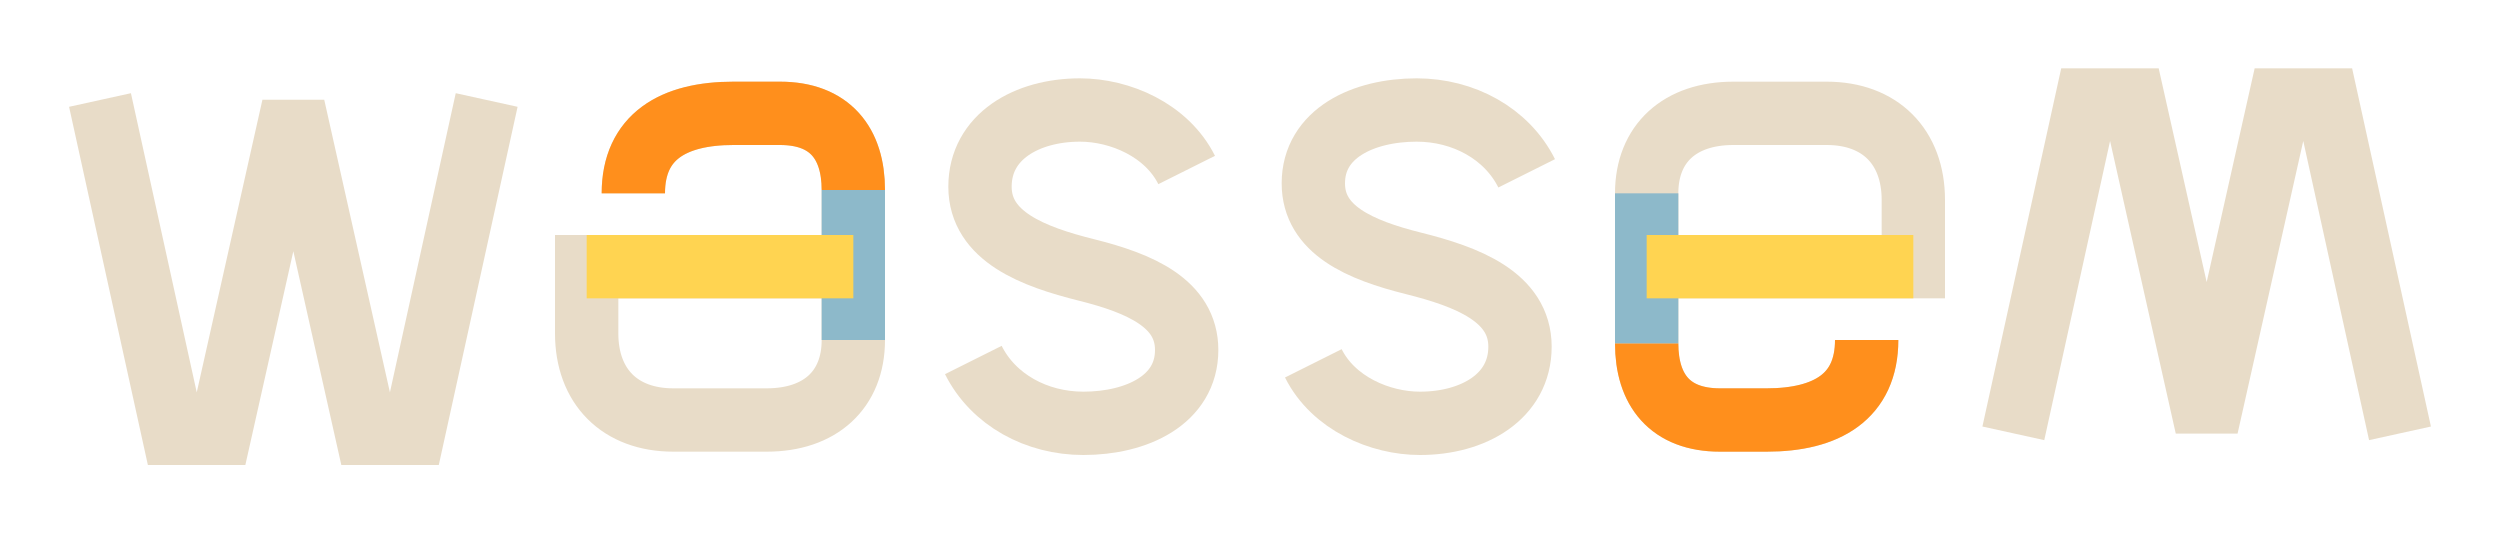
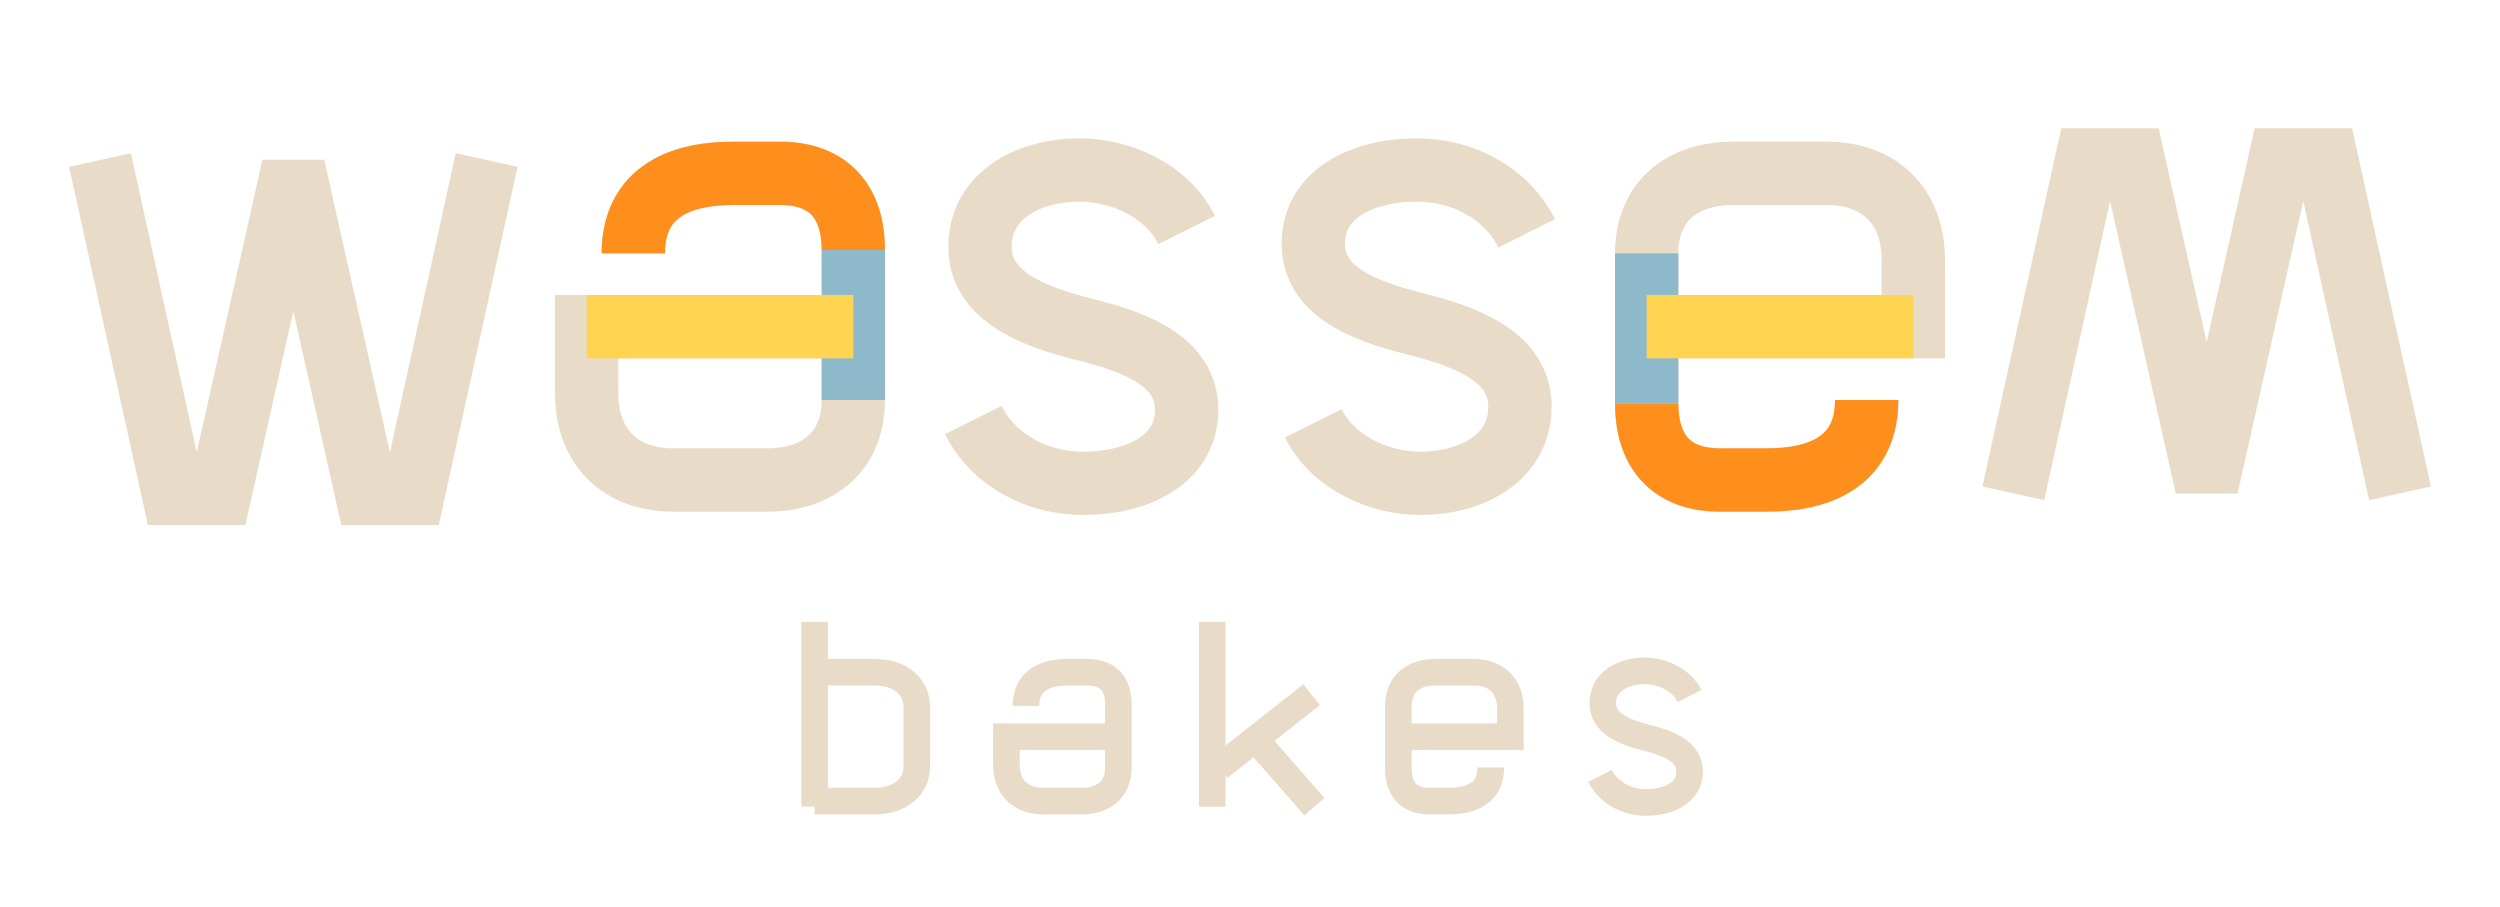
- <svg xmlns="http://www.w3.org/2000/svg" viewBox="-30 -30 750 160" role="img" aria-label="wassem, light on dark">
+ <svg xmlns="http://www.w3.org/2000/svg" viewBox="-30 -48 750 272" role="img" aria-label="wassem bakes, light on dark">
  <g>
    <path d="M 0,0 L 22,100 L 36,100 L 58,2 L 80,100 L 94,100 L 116,0" transform="translate(0,0)" fill="none" stroke="#E8DCC8" stroke-width="19" stroke-linecap="butt" stroke-linejoin="miter" stroke-miterlimit="4" />
    <path d="M 18,28 C 18,11 30,4 48,4 L 62,4 C 77,4 84,13 84,27 L 84,72 C 84,87 74,96 58,96 L 30,96 C 14,96 4,86 4,70 L 4,50 L 84,50" transform="translate(142,0)" fill="none" stroke="#E8DCC8" stroke-width="19" stroke-linecap="butt" stroke-linejoin="miter" stroke-miterlimit="4" />
    <path d="M 18,28 C 18,11 30,4 48,4 L 62,4 C 77,4 84,13 84,27" transform="translate(142,0)" fill="none" stroke="#FF8F1C" stroke-width="19" stroke-linecap="butt" stroke-linejoin="miter" stroke-miterlimit="4" />
    <path d="M 84,27 L 84,72" transform="translate(142,0)" fill="none" stroke="#8DB9CA" stroke-width="19" stroke-linecap="butt" stroke-linejoin="miter" stroke-miterlimit="4" />
    <path d="M 4,50 L 84,50" transform="translate(142,0)" fill="none" stroke="#FFD451" stroke-width="19" stroke-linecap="butt" stroke-linejoin="miter" stroke-miterlimit="4" />
    <path d="M 70,21 C 64,9 50,3 38,3 C 22,3 8,11 8,26 C 8,41 24,47 40,51 C 56,55 70,61 70,75 C 70,90 55,97 39,97 C 25,97 12,90 6,78" transform="translate(256,0)" fill="none" stroke="#E8DCC8" stroke-width="19" stroke-linecap="butt" stroke-linejoin="miter" stroke-miterlimit="4" />
    <path d="M 70,21 C 64,9 50,3 38,3 C 22,3 8,11 8,26 C 8,41 24,47 40,51 C 56,55 70,61 70,75 C 70,90 55,97 39,97 C 25,97 12,90 6,78" transform="translate(358,0) rotate(180 38 50)" fill="none" stroke="#E8DCC8" stroke-width="19" stroke-linecap="butt" stroke-linejoin="miter" stroke-miterlimit="4" />
    <path d="M 18,28 C 18,11 30,4 48,4 L 62,4 C 77,4 84,13 84,27 L 84,72 C 84,87 74,96 58,96 L 30,96 C 14,96 4,86 4,70 L 4,50 L 84,50" transform="translate(460,0) rotate(180 44 50)" fill="none" stroke="#E8DCC8" stroke-width="19" stroke-linecap="butt" stroke-linejoin="miter" stroke-miterlimit="4" />
    <path d="M 18,28 C 18,11 30,4 48,4 L 62,4 C 77,4 84,13 84,27" transform="translate(460,0) rotate(180 44 50)" fill="none" stroke="#FF8F1C" stroke-width="19" stroke-linecap="butt" stroke-linejoin="miter" stroke-miterlimit="4" />
    <path d="M 84,27 L 84,72" transform="translate(460,0) rotate(180 44 50)" fill="none" stroke="#8DB9CA" stroke-width="19" stroke-linecap="butt" stroke-linejoin="miter" stroke-miterlimit="4" />
    <path d="M 4,50 L 84,50" transform="translate(460,0) rotate(180 44 50)" fill="none" stroke="#FFD451" stroke-width="19" stroke-linecap="butt" stroke-linejoin="miter" stroke-miterlimit="4" />
    <path d="M 0,0 L 22,100 L 36,100 L 58,2 L 80,100 L 94,100 L 116,0" transform="translate(574,0) rotate(180 58 50)" fill="none" stroke="#E8DCC8" stroke-width="19" stroke-linecap="butt" stroke-linejoin="miter" stroke-miterlimit="4" />
  </g>
+   <g transform="translate(210.6,152) scale(0.42)">
+     <path d="M 9,-32 L 9,100" transform="translate(0,0)" fill="none" stroke="#E8DCC8" stroke-width="19" stroke-linecap="butt" stroke-linejoin="miter" stroke-miterlimit="4" />
+     <path d="M 9,4 L 52,4 C 70,4 82,14 82,29 L 82,71 C 82,86 70,96 52,96 L 9,96" transform="translate(0,0)" fill="none" stroke="#E8DCC8" stroke-width="19" stroke-linecap="butt" stroke-linejoin="miter" stroke-miterlimit="4" />
+     <path d="M 18,28 C 18,11 30,4 48,4 L 62,4 C 77,4 84,13 84,27 L 84,72 C 84,87 74,96 58,96 L 30,96 C 14,96 4,86 4,70 L 4,50 L 84,50" transform="translate(142,0)" fill="none" stroke="#E8DCC8" stroke-width="19" stroke-linecap="butt" stroke-linejoin="miter" stroke-miterlimit="4" />
+     <path d="M 9,-32 L 9,100" transform="translate(284,0)" fill="none" stroke="#E8DCC8" stroke-width="19" stroke-linecap="butt" stroke-linejoin="miter" stroke-miterlimit="4" />
+     <path d="M 80,20 L 14,72" transform="translate(284,0)" fill="none" stroke="#E8DCC8" stroke-width="19" stroke-linecap="butt" stroke-linejoin="miter" stroke-miterlimit="4" />
+     <path d="M 40,52 L 82,100" transform="translate(284,0)" fill="none" stroke="#E8DCC8" stroke-width="19" stroke-linecap="butt" stroke-linejoin="miter" stroke-miterlimit="4" />
+     <path d="M 18,28 C 18,11 30,4 48,4 L 62,4 C 77,4 84,13 84,27 L 84,72 C 84,87 74,96 58,96 L 30,96 C 14,96 4,86 4,70 L 4,50 L 84,50" transform="translate(422,0) rotate(180 44 50)" fill="none" stroke="#E8DCC8" stroke-width="19" stroke-linecap="butt" stroke-linejoin="miter" stroke-miterlimit="4" />
+     <path d="M 70,21 C 64,9 50,3 38,3 C 22,3 8,11 8,26 C 8,41 24,47 40,51 C 56,55 70,61 70,75 C 70,90 55,97 39,97 C 25,97 12,90 6,78" transform="translate(564,0)" fill="none" stroke="#E8DCC8" stroke-width="19" stroke-linecap="butt" stroke-linejoin="miter" stroke-miterlimit="4" />
+   </g>
</svg>
